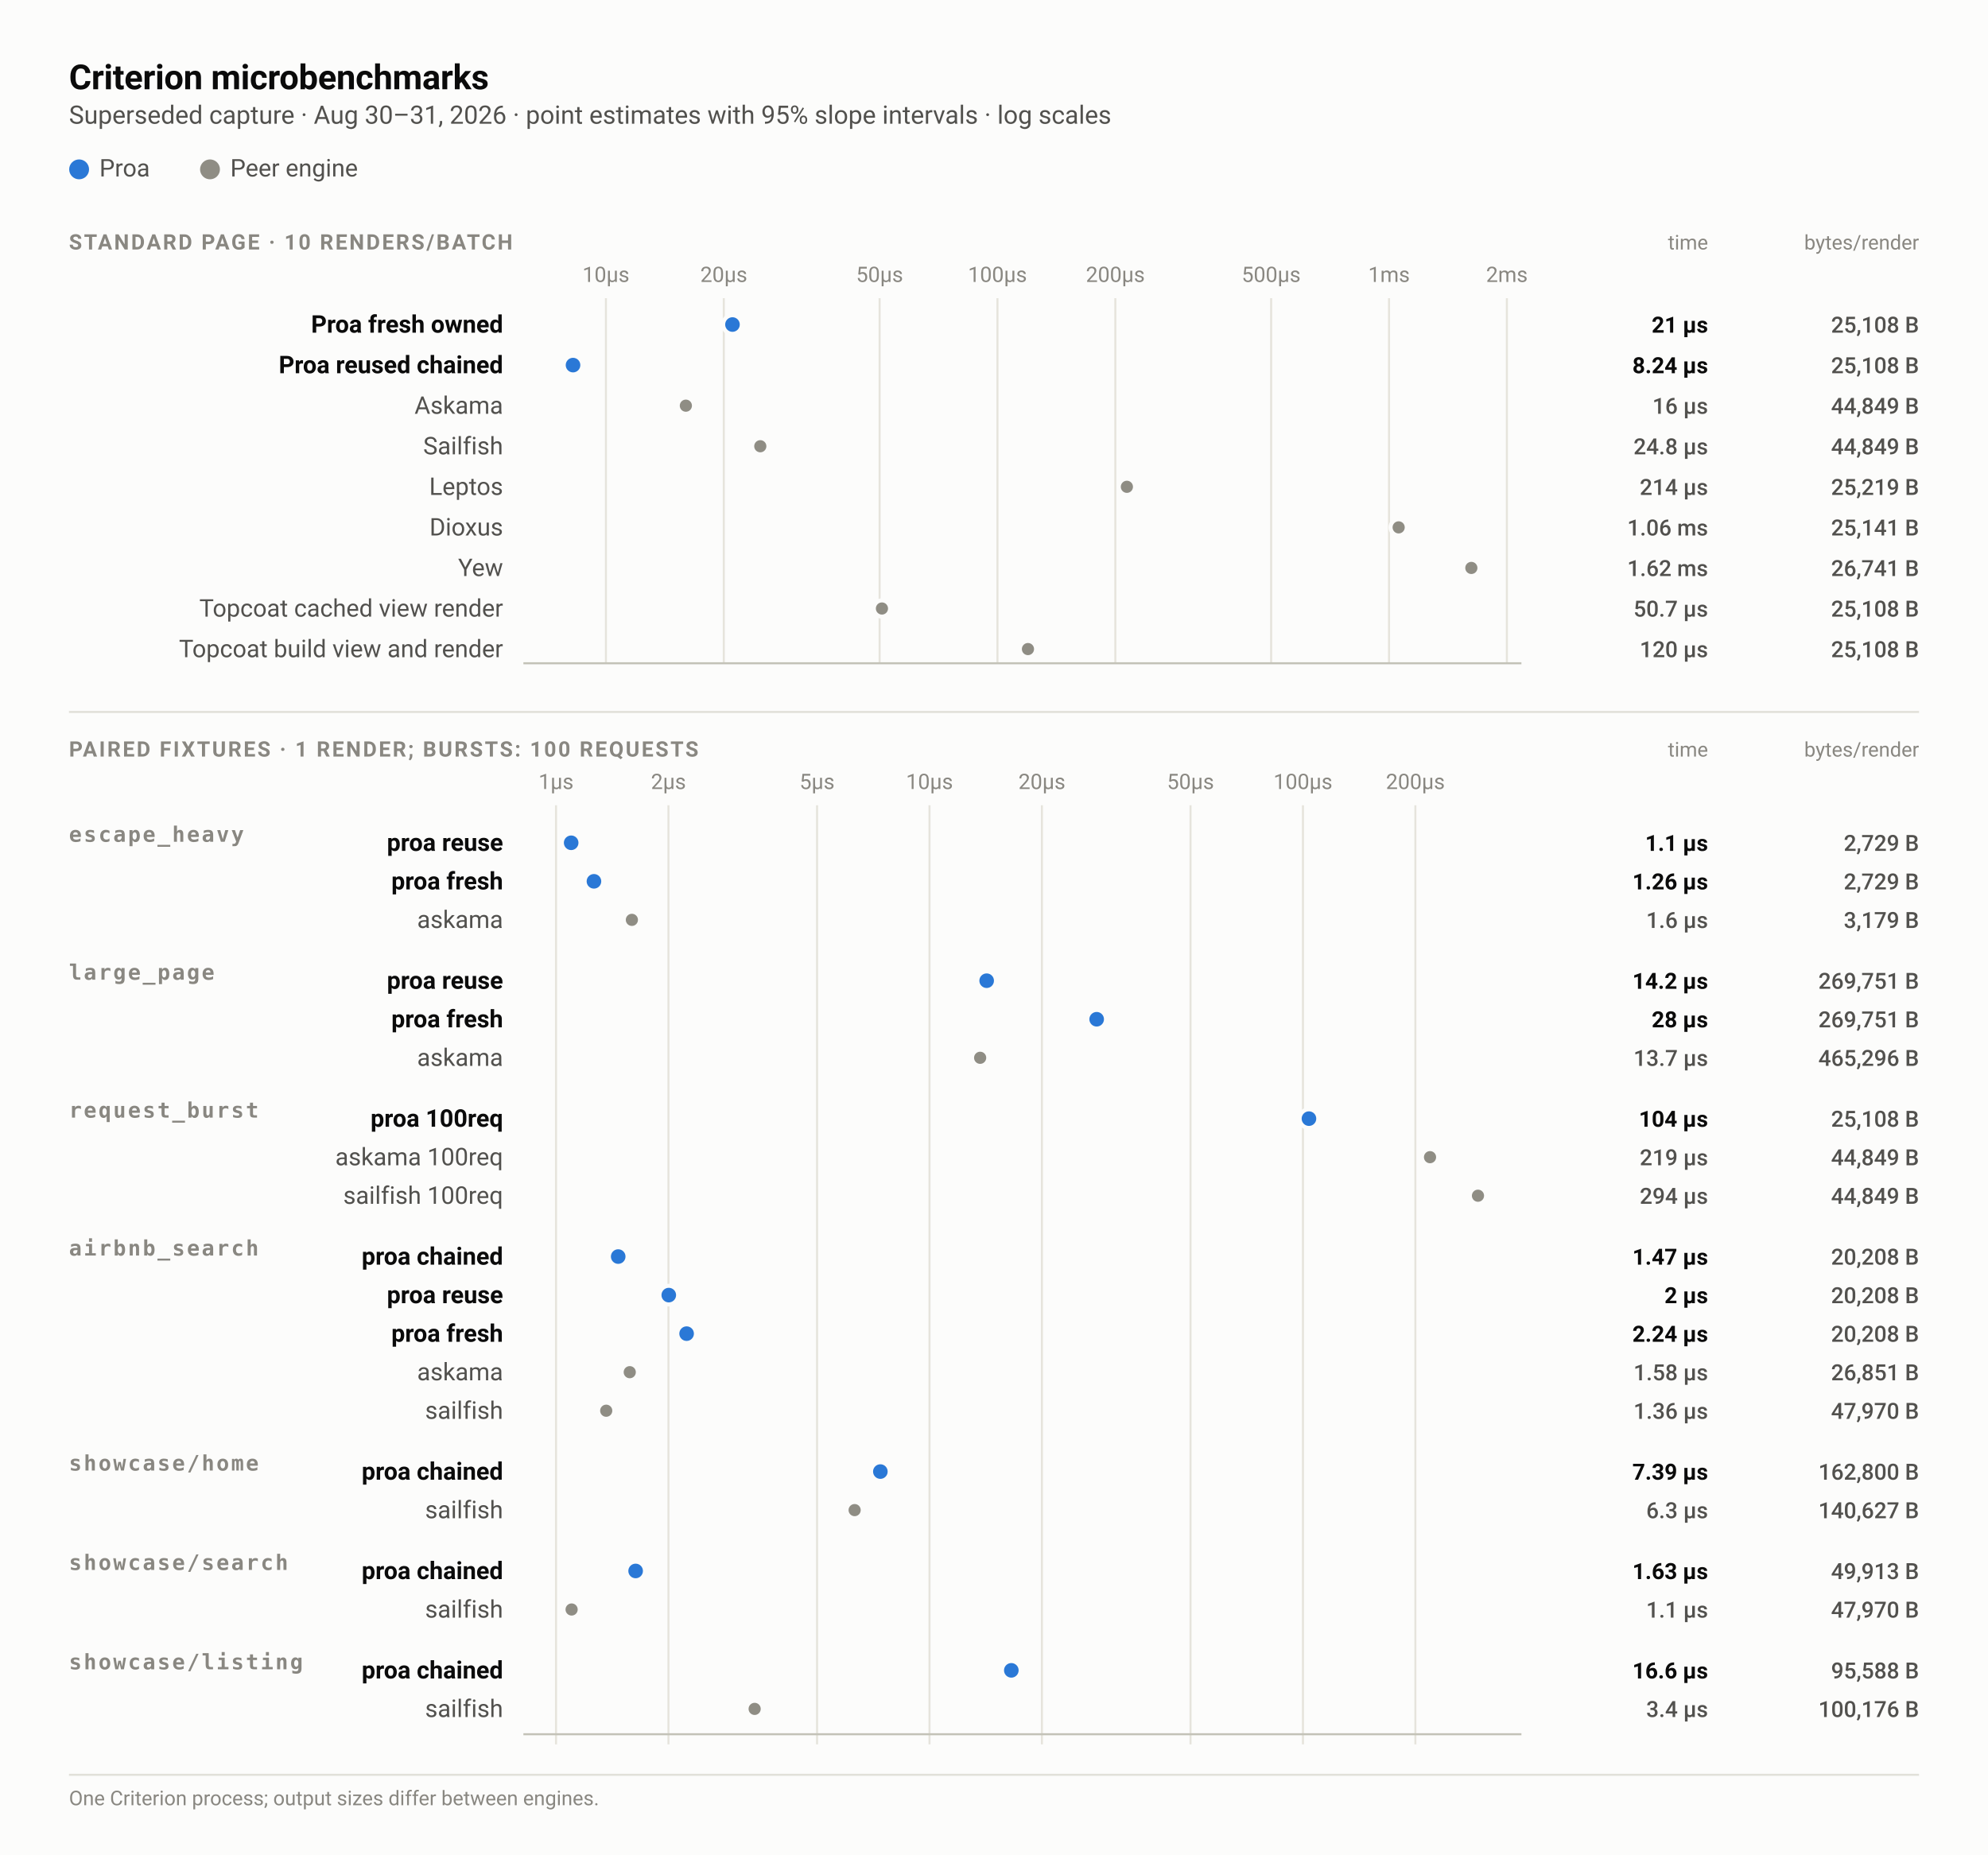
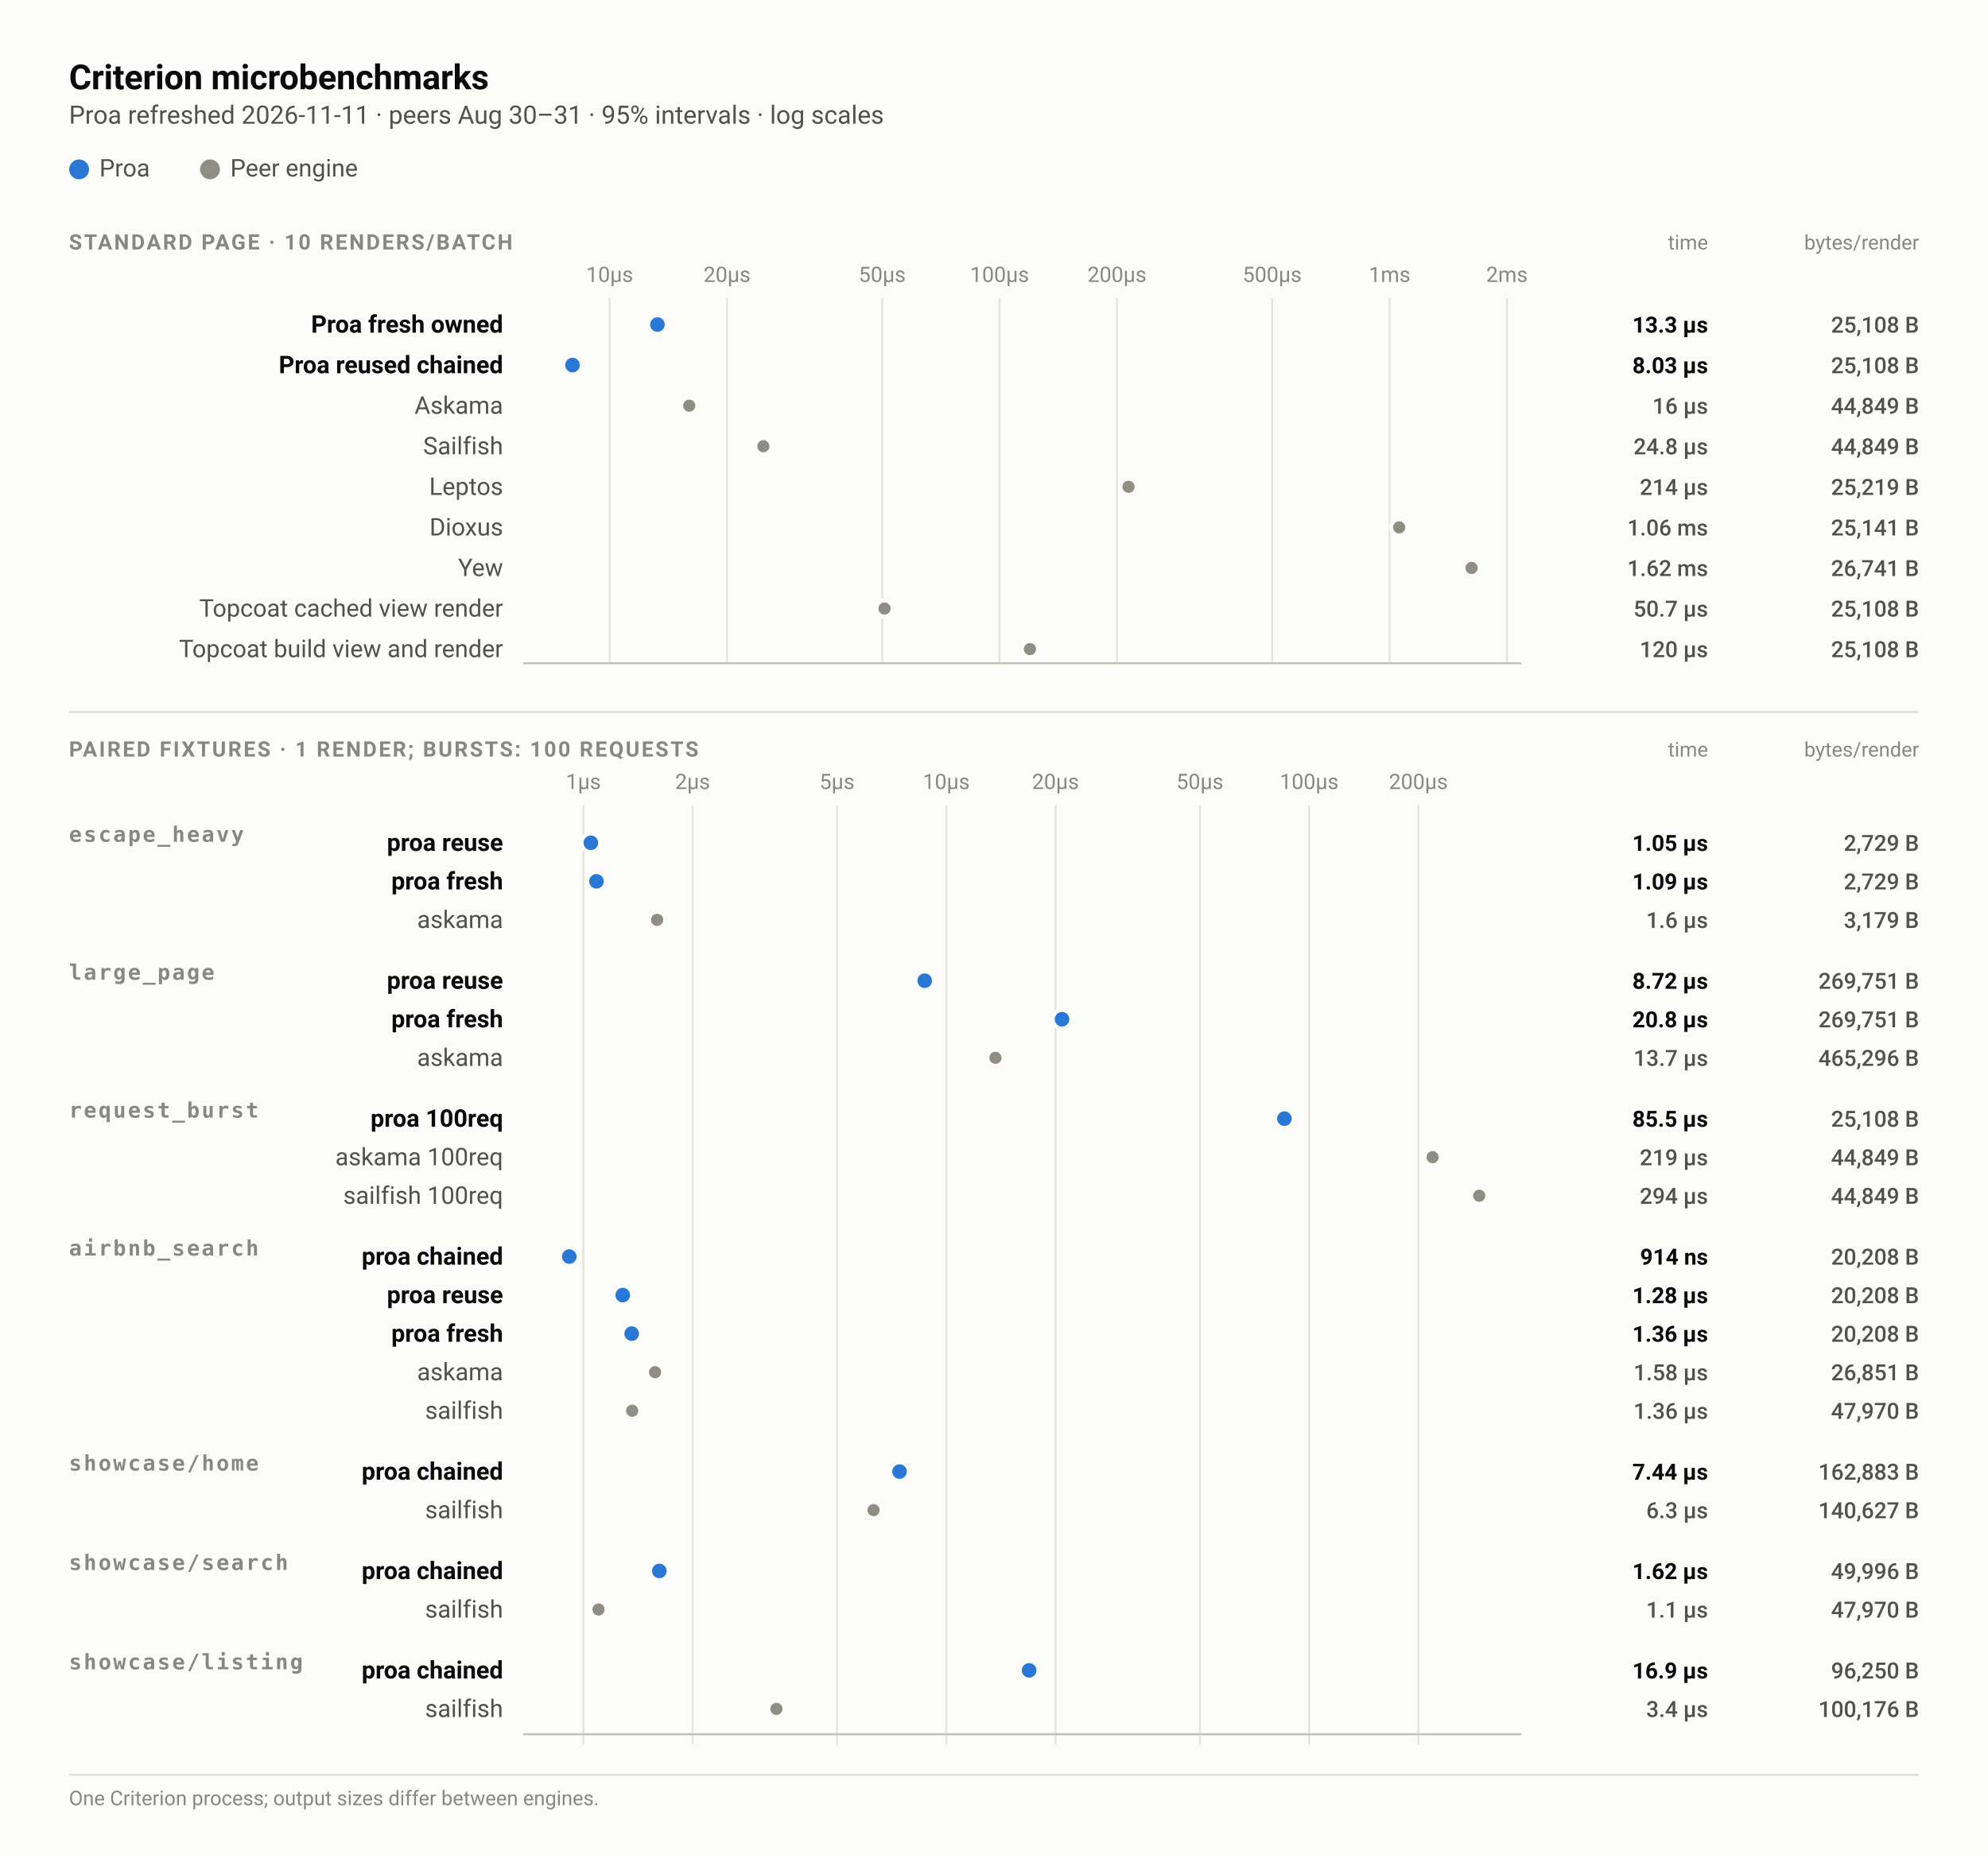
<svg xmlns="http://www.w3.org/2000/svg" width="980" height="914.5" viewBox="0 0 980 914.5" role="img" aria-labelledby="ttl dsc">
  <style>
  text { font-family: system-ui, -apple-system, "Segoe UI", Roboto, "Helvetica Neue", Arial, sans-serif; }
  .t   { font-size: 17px; font-weight: 600; fill: #0b0b0b; letter-spacing: -.005em; }
  .d   { font-size: 12.5px; font-weight: 400; fill: #52514e; }
  .eb  { font-size: 10.5px; font-weight: 600; fill: #898781; letter-spacing: .09em; }
  .cat { font-size: 12px; font-weight: 400; fill: #52514e; }
  .catb{ font-size: 12px; font-weight: 600; fill: #0b0b0b; }
  .lg  { font-size: 12px; font-weight: 400; fill: #52514e; }
  .tick{ font-size: 10.5px; font-weight: 400; fill: #898781; font-variant-numeric: tabular-nums; }
  .val { font-size: 11px; font-weight: 500; fill: #52514e; font-variant-numeric: tabular-nums;
         paint-order: stroke; stroke: #fcfcfb; stroke-width: 3.5px; stroke-linejoin: round; }
  .valb{ font-size: 11px; font-weight: 600; fill: #0b0b0b; font-variant-numeric: tabular-nums;
         paint-order: stroke; stroke: #fcfcfb; stroke-width: 3.5px; stroke-linejoin: round; }
  .valw{ font-size: 11px; font-weight: 600; fill: #fcfcfb; font-variant-numeric: tabular-nums; }
  .note{ font-size: 10px; font-weight: 400; fill: #898781; }
  .mono{ font-family: ui-monospace, SFMono-Regular, "SF Mono", Menlo, Consolas, monospace; }
  .end { text-anchor: end; }
  .mid { text-anchor: middle; }
</style>
  <rect width="980" height="914.5" fill="#fcfcfb" />
  <text x="34" y="44" class="t">Criterion microbenchmarks</text>
-   <text x="34" y="61" class="d">Superseded capture · Aug 30–31, 2026 · point estimates with 95% slope intervals · log scales</text>
+   <text x="34" y="61" class="d">Proa refreshed 2026-11-11 · peers Aug 30–31 · 95% intervals · log scales</text>
  <circle cx="39" cy="83.5" r="4" fill="#2a78d6" stroke="#2a78d6" stroke-width="1.8" />
  <text x="49" y="87" class="lg">Proa</text>
  <circle cx="103.52" cy="83.5" r="4" fill="#8f8d84" stroke="#8f8d84" stroke-width="1.8" />
  <text x="113.52" y="87" class="lg">Peer engine</text>
  <text x="34" y="123" class="eb">STANDARD PAGE · 10 RENDERS/BATCH</text>
  <text x="842" y="123" class="note end">time</text>
  <text x="946" y="123" class="note end">bytes/render</text>
-   <path d="M298.7 147L298.7 327" stroke="#e6e4dc" stroke-width="1" />
-   <text x="298.7" y="139" class="tick mid">10µs</text>
-   <path d="M356.8 147L356.8 327" stroke="#e6e4dc" stroke-width="1" />
-   <text x="356.8" y="139" class="tick mid">20µs</text>
-   <path d="M433.61 147L433.61 327" stroke="#e6e4dc" stroke-width="1" />
-   <text x="433.61" y="139" class="tick mid">50µs</text>
-   <path d="M491.71 147L491.71 327" stroke="#e6e4dc" stroke-width="1" />
-   <text x="491.71" y="139" class="tick mid">100µs</text>
-   <path d="M549.82 147L549.82 327" stroke="#e6e4dc" stroke-width="1" />
-   <text x="549.82" y="139" class="tick mid">200µs</text>
-   <path d="M626.62 147L626.62 327" stroke="#e6e4dc" stroke-width="1" />
-   <text x="626.62" y="139" class="tick mid">500µs</text>
-   <path d="M684.73 147L684.73 327" stroke="#e6e4dc" stroke-width="1" />
-   <text x="684.73" y="139" class="tick mid">1ms</text>
-   <path d="M742.83 147L742.83 327" stroke="#e6e4dc" stroke-width="1" />
-   <text x="742.83" y="139" class="tick mid">2ms</text>
+   <path d="M300.52 147L300.52 327" stroke="#e6e4dc" stroke-width="1" />
+   <text x="300.52" y="139" class="tick mid">10µs</text>
+   <path d="M358.39 147L358.39 327" stroke="#e6e4dc" stroke-width="1" />
+   <text x="358.39" y="139" class="tick mid">20µs</text>
+   <path d="M434.88 147L434.88 327" stroke="#e6e4dc" stroke-width="1" />
+   <text x="434.88" y="139" class="tick mid">50µs</text>
+   <path d="M492.75 147L492.75 327" stroke="#e6e4dc" stroke-width="1" />
+   <text x="492.75" y="139" class="tick mid">100µs</text>
+   <path d="M550.62 147L550.62 327" stroke="#e6e4dc" stroke-width="1" />
+   <text x="550.62" y="139" class="tick mid">200µs</text>
+   <path d="M627.12 147L627.12 327" stroke="#e6e4dc" stroke-width="1" />
+   <text x="627.12" y="139" class="tick mid">500µs</text>
+   <path d="M684.99 147L684.99 327" stroke="#e6e4dc" stroke-width="1" />
+   <text x="684.99" y="139" class="tick mid">1ms</text>
+   <path d="M742.86 147L742.86 327" stroke="#e6e4dc" stroke-width="1" />
+   <text x="742.86" y="139" class="tick mid">2ms</text>
  <text x="248" y="164" class="catb end">Proa fresh owned</text>
-   <path d="M360.89 160L361.26 160" stroke="#cde2fb" stroke-width="3" />
-   <circle cx="361.08" cy="160" r="4.6" fill="#2a78d6" stroke="#fcfcfb" stroke-width="2" />
-   <text x="842" y="164" class="valb end">21 µs</text>
+   <path d="M323.5 160L324.88 160" stroke="#cde2fb" stroke-width="3" />
+   <circle cx="324.08" cy="160" r="4.6" fill="#2a78d6" stroke="#fcfcfb" stroke-width="2" />
+   <text x="842" y="164" class="valb end">13.3 µs</text>
  <text x="946" y="164" class="val end">25,108 B</text>
  <text x="248" y="184" class="catb end">Proa reused chained</text>
-   <path d="M282.11 180L282.87 180" stroke="#cde2fb" stroke-width="3" />
-   <circle cx="282.48" cy="180" r="4.6" fill="#2a78d6" stroke="#fcfcfb" stroke-width="2" />
-   <text x="842" y="184" class="valb end">8.24 µs</text>
+   <path d="M282.02 180L282.43 180" stroke="#cde2fb" stroke-width="3" />
+   <circle cx="282.21" cy="180" r="4.6" fill="#2a78d6" stroke="#fcfcfb" stroke-width="2" />
+   <text x="842" y="184" class="valb end">8.03 µs</text>
  <text x="946" y="184" class="val end">25,108 B</text>
  <text x="248" y="204" class="cat end">Askama</text>
-   <path d="M337.75 200L338.47 200" stroke="#dcdad2" stroke-width="3" />
-   <circle cx="338.1" cy="200" r="4" fill="#8f8d84" stroke="#fcfcfb" stroke-width="2" />
+   <path d="M339.41 200L340.12 200" stroke="#dcdad2" stroke-width="3" />
+   <circle cx="339.76" cy="200" r="4" fill="#8f8d84" stroke="#fcfcfb" stroke-width="2" />
  <text x="842" y="204" class="val end">16 µs</text>
  <text x="946" y="204" class="val end">44,849 B</text>
  <text x="248" y="224" class="cat end">Sailfish</text>
-   <path d="M374.3 220L375.22 220" stroke="#dcdad2" stroke-width="3" />
-   <circle cx="374.79" cy="220" r="4" fill="#8f8d84" stroke="#fcfcfb" stroke-width="2" />
+   <path d="M375.81 220L376.73 220" stroke="#dcdad2" stroke-width="3" />
+   <circle cx="376.3" cy="220" r="4" fill="#8f8d84" stroke="#fcfcfb" stroke-width="2" />
  <text x="842" y="224" class="val end">24.8 µs</text>
  <text x="946" y="224" class="val end">44,849 B</text>
  <text x="248" y="244" class="cat end">Leptos</text>
-   <path d="M555.01 240L556.02 240" stroke="#dcdad2" stroke-width="3" />
-   <circle cx="555.51" cy="240" r="4" fill="#8f8d84" stroke="#fcfcfb" stroke-width="2" />
+   <path d="M555.8 240L556.8 240" stroke="#dcdad2" stroke-width="3" />
+   <circle cx="556.3" cy="240" r="4" fill="#8f8d84" stroke="#fcfcfb" stroke-width="2" />
  <text x="842" y="244" class="val end">214 µs</text>
  <text x="946" y="244" class="val end">25,219 B</text>
  <text x="248" y="264" class="cat end">Dioxus</text>
-   <path d="M689.13 260L689.82 260" stroke="#dcdad2" stroke-width="3" />
-   <circle cx="689.48" cy="260" r="4" fill="#8f8d84" stroke="#fcfcfb" stroke-width="2" />
+   <path d="M689.37 260L690.06 260" stroke="#dcdad2" stroke-width="3" />
+   <circle cx="689.73" cy="260" r="4" fill="#8f8d84" stroke="#fcfcfb" stroke-width="2" />
  <text x="842" y="264" class="val end">1.06 ms</text>
  <text x="946" y="264" class="val end">25,141 B</text>
  <text x="248" y="284" class="cat end">Yew</text>
-   <path d="M722.72 280L728.01 280" stroke="#dcdad2" stroke-width="3" />
-   <circle cx="725.31" cy="280" r="4" fill="#8f8d84" stroke="#fcfcfb" stroke-width="2" />
+   <path d="M722.83 280L728.1 280" stroke="#dcdad2" stroke-width="3" />
+   <circle cx="725.41" cy="280" r="4" fill="#8f8d84" stroke="#fcfcfb" stroke-width="2" />
  <text x="842" y="284" class="val end">1.62 ms</text>
  <text x="946" y="284" class="val end">26,741 B</text>
  <text x="248" y="304" class="cat end">Topcoat cached view render</text>
-   <path d="M434.29 300L435.28 300" stroke="#dcdad2" stroke-width="3" />
-   <circle cx="434.76" cy="300" r="4" fill="#8f8d84" stroke="#fcfcfb" stroke-width="2" />
+   <path d="M435.56 300L436.54 300" stroke="#dcdad2" stroke-width="3" />
+   <circle cx="436.03" cy="300" r="4" fill="#8f8d84" stroke="#fcfcfb" stroke-width="2" />
  <text x="842" y="304" class="val end">50.7 µs</text>
  <text x="946" y="304" class="val end">25,108 B</text>
  <text x="248" y="324" class="cat end">Topcoat build view and render</text>
-   <path d="M506.41 320L507.07 320" stroke="#dcdad2" stroke-width="3" />
-   <circle cx="506.74" cy="320" r="4" fill="#8f8d84" stroke="#fcfcfb" stroke-width="2" />
+   <path d="M507.39 320L508.04 320" stroke="#dcdad2" stroke-width="3" />
+   <circle cx="507.72" cy="320" r="4" fill="#8f8d84" stroke="#fcfcfb" stroke-width="2" />
  <text x="842" y="324" class="val end">120 µs</text>
  <text x="946" y="324" class="val end">25,108 B</text>
  <path d="M258 327L750 327" stroke="#c3c2b7" stroke-width="1" />
  <path d="M34 351L946 351" stroke="#e1e0d9" stroke-width="1" />
  <text x="34" y="373" class="eb">PAIRED FIXTURES · 1 RENDER; BURSTS: 100 REQUESTS</text>
  <text x="842" y="373" class="note end">time</text>
  <text x="946" y="373" class="note end">bytes/render</text>
-   <path d="M274.1 397L274.1 860" stroke="#e6e4dc" stroke-width="1" />
-   <text x="274.1" y="389" class="tick mid">1µs</text>
-   <path d="M329.52 397L329.52 860" stroke="#e6e4dc" stroke-width="1" />
-   <text x="329.52" y="389" class="tick mid">2µs</text>
-   <path d="M402.78 397L402.78 860" stroke="#e6e4dc" stroke-width="1" />
-   <text x="402.78" y="389" class="tick mid">5µs</text>
-   <path d="M458.2 397L458.2 860" stroke="#e6e4dc" stroke-width="1" />
-   <text x="458.2" y="389" class="tick mid">10µs</text>
-   <path d="M513.62 397L513.62 860" stroke="#e6e4dc" stroke-width="1" />
-   <text x="513.62" y="389" class="tick mid">20µs</text>
-   <path d="M586.88 397L586.88 860" stroke="#e6e4dc" stroke-width="1" />
-   <text x="586.88" y="389" class="tick mid">50µs</text>
-   <path d="M642.3 397L642.3 860" stroke="#e6e4dc" stroke-width="1" />
-   <text x="642.3" y="389" class="tick mid">100µs</text>
-   <path d="M697.72 397L697.72 860" stroke="#e6e4dc" stroke-width="1" />
-   <text x="697.72" y="389" class="tick mid">200µs</text>
+   <path d="M287.58 397L287.58 860" stroke="#e6e4dc" stroke-width="1" />
+   <text x="287.58" y="389" class="tick mid">1µs</text>
+   <path d="M341.43 397L341.43 860" stroke="#e6e4dc" stroke-width="1" />
+   <text x="341.43" y="389" class="tick mid">2µs</text>
+   <path d="M412.62 397L412.62 860" stroke="#e6e4dc" stroke-width="1" />
+   <text x="412.62" y="389" class="tick mid">5µs</text>
+   <path d="M466.47 397L466.47 860" stroke="#e6e4dc" stroke-width="1" />
+   <text x="466.47" y="389" class="tick mid">10µs</text>
+   <path d="M520.31 397L520.31 860" stroke="#e6e4dc" stroke-width="1" />
+   <text x="520.31" y="389" class="tick mid">20µs</text>
+   <path d="M591.5 397L591.5 860" stroke="#e6e4dc" stroke-width="1" />
+   <text x="591.5" y="389" class="tick mid">50µs</text>
+   <path d="M645.35 397L645.35 860" stroke="#e6e4dc" stroke-width="1" />
+   <text x="645.35" y="389" class="tick mid">100µs</text>
+   <path d="M699.2 397L699.2 860" stroke="#e6e4dc" stroke-width="1" />
+   <text x="699.2" y="389" class="tick mid">200µs</text>
  <text x="34" y="415" class="eb mono">escape_heavy</text>
  <text x="248" y="419.5" class="catb end">proa reuse</text>
-   <path d="M281 415.5L282.15 415.5" stroke="#cde2fb" stroke-width="3" />
-   <circle cx="281.56" cy="415.5" r="4.6" fill="#2a78d6" stroke="#fcfcfb" stroke-width="2" />
-   <text x="842" y="419.5" class="valb end">1.1 µs</text>
+   <path d="M290.88 415.5L291.66 415.5" stroke="#cde2fb" stroke-width="3" />
+   <circle cx="291.27" cy="415.5" r="4.6" fill="#2a78d6" stroke="#fcfcfb" stroke-width="2" />
+   <text x="842" y="419.5" class="valb end">1.05 µs</text>
  <text x="946" y="419.5" class="val end">2,729 B</text>
  <text x="248" y="438.5" class="catb end">proa fresh</text>
-   <path d="M292.33 434.5L293.24 434.5" stroke="#cde2fb" stroke-width="3" />
-   <circle cx="292.79" cy="434.5" r="4.6" fill="#2a78d6" stroke="#fcfcfb" stroke-width="2" />
-   <text x="842" y="438.5" class="valb end">1.26 µs</text>
+   <path d="M293.67 434.5L294.38 434.5" stroke="#cde2fb" stroke-width="3" />
+   <circle cx="294.02" cy="434.5" r="4.6" fill="#2a78d6" stroke="#fcfcfb" stroke-width="2" />
+   <text x="842" y="438.5" class="valb end">1.09 µs</text>
  <text x="946" y="438.5" class="val end">2,729 B</text>
  <text x="248" y="457.5" class="cat end">askama</text>
-   <path d="M309.82 453.5L313.92 453.5" stroke="#dcdad2" stroke-width="3" />
-   <circle cx="311.49" cy="453.5" r="4" fill="#8f8d84" stroke="#fcfcfb" stroke-width="2" />
+   <path d="M322.29 453.5L326.27 453.5" stroke="#dcdad2" stroke-width="3" />
+   <circle cx="323.92" cy="453.5" r="4" fill="#8f8d84" stroke="#fcfcfb" stroke-width="2" />
  <text x="842" y="457.5" class="val end">1.6 µs</text>
  <text x="946" y="457.5" class="val end">3,179 B</text>
  <text x="34" y="483" class="eb mono">large_page</text>
  <text x="248" y="487.5" class="catb end">proa reuse</text>
-   <path d="M486.05 483.5L486.71 483.5" stroke="#cde2fb" stroke-width="3" />
-   <circle cx="486.38" cy="483.5" r="4.6" fill="#2a78d6" stroke="#fcfcfb" stroke-width="2" />
-   <text x="842" y="487.5" class="valb end">14.2 µs</text>
+   <path d="M455.39 483.5L456.42 483.5" stroke="#cde2fb" stroke-width="3" />
+   <circle cx="455.84" cy="483.5" r="4.6" fill="#2a78d6" stroke="#fcfcfb" stroke-width="2" />
+   <text x="842" y="487.5" class="valb end">8.72 µs</text>
  <text x="946" y="487.5" class="val end">269,751 B</text>
  <text x="248" y="506.5" class="catb end">proa fresh</text>
-   <path d="M540.32 502.5L540.95 502.5" stroke="#cde2fb" stroke-width="3" />
-   <circle cx="540.61" cy="502.5" r="4.6" fill="#2a78d6" stroke="#fcfcfb" stroke-width="2" />
-   <text x="842" y="506.5" class="valb end">28 µs</text>
+   <path d="M522.23 502.5L525.85 502.5" stroke="#cde2fb" stroke-width="3" />
+   <circle cx="523.54" cy="502.5" r="4.6" fill="#2a78d6" stroke="#fcfcfb" stroke-width="2" />
+   <text x="842" y="506.5" class="valb end">20.8 µs</text>
  <text x="946" y="506.5" class="val end">269,751 B</text>
  <text x="248" y="525.5" class="cat end">askama</text>
-   <path d="M482.31 521.5L483.84 521.5" stroke="#dcdad2" stroke-width="3" />
-   <circle cx="483.17" cy="521.5" r="4" fill="#8f8d84" stroke="#fcfcfb" stroke-width="2" />
+   <path d="M489.9 521.5L491.38 521.5" stroke="#dcdad2" stroke-width="3" />
+   <circle cx="490.73" cy="521.5" r="4" fill="#8f8d84" stroke="#fcfcfb" stroke-width="2" />
  <text x="842" y="525.5" class="val end">13.7 µs</text>
  <text x="946" y="525.5" class="val end">465,296 B</text>
  <text x="34" y="551" class="eb mono">request_burst</text>
  <text x="248" y="555.5" class="catb end">proa 100req</text>
-   <path d="M644.95 551.5L645.57 551.5" stroke="#cde2fb" stroke-width="3" />
-   <circle cx="645.26" cy="551.5" r="4.6" fill="#2a78d6" stroke="#fcfcfb" stroke-width="2" />
-   <text x="842" y="555.5" class="valb end">104 µs</text>
+   <path d="M632.74 551.5L633.61 551.5" stroke="#cde2fb" stroke-width="3" />
+   <circle cx="633.16" cy="551.5" r="4.6" fill="#2a78d6" stroke="#fcfcfb" stroke-width="2" />
+   <text x="842" y="555.5" class="valb end">85.5 µs</text>
  <text x="946" y="555.5" class="val end">25,108 B</text>
  <text x="248" y="574.5" class="cat end">askama 100req</text>
-   <path d="M704.08 570.5L705.82 570.5" stroke="#dcdad2" stroke-width="3" />
-   <circle cx="704.94" cy="570.5" r="4" fill="#8f8d84" stroke="#fcfcfb" stroke-width="2" />
+   <path d="M705.38 570.5L707.07 570.5" stroke="#dcdad2" stroke-width="3" />
+   <circle cx="706.22" cy="570.5" r="4" fill="#8f8d84" stroke="#fcfcfb" stroke-width="2" />
  <text x="842" y="574.5" class="val end">219 µs</text>
  <text x="946" y="574.5" class="val end">44,849 B</text>
  <text x="248" y="593.5" class="cat end">sailfish 100req</text>
-   <path d="M728.08 589.5L729.02 589.5" stroke="#dcdad2" stroke-width="3" />
-   <circle cx="728.58" cy="589.5" r="4" fill="#8f8d84" stroke="#fcfcfb" stroke-width="2" />
+   <path d="M728.7 589.5L729.62 589.5" stroke="#dcdad2" stroke-width="3" />
+   <circle cx="729.19" cy="589.5" r="4" fill="#8f8d84" stroke="#fcfcfb" stroke-width="2" />
  <text x="842" y="593.5" class="val end">294 µs</text>
  <text x="946" y="593.5" class="val end">44,849 B</text>
  <text x="34" y="619" class="eb mono">airbnb_search</text>
  <text x="248" y="623.5" class="catb end">proa chained</text>
-   <path d="M300.85 619.5L309.55 619.5" stroke="#cde2fb" stroke-width="3" />
-   <circle cx="304.75" cy="619.5" r="4.6" fill="#2a78d6" stroke="#fcfcfb" stroke-width="2" />
-   <text x="842" y="623.5" class="valb end">1.47 µs</text>
+   <path d="M280.35 619.5L280.92 619.5" stroke="#cde2fb" stroke-width="3" />
+   <circle cx="280.63" cy="619.5" r="4.6" fill="#2a78d6" stroke="#fcfcfb" stroke-width="2" />
+   <text x="842" y="623.5" class="valb end">914 ns</text>
  <text x="946" y="623.5" class="val end">20,208 B</text>
  <text x="248" y="642.5" class="catb end">proa reuse</text>
-   <path d="M328.63 638.5L330.9 638.5" stroke="#cde2fb" stroke-width="3" />
-   <circle cx="329.68" cy="638.5" r="4.6" fill="#2a78d6" stroke="#fcfcfb" stroke-width="2" />
-   <text x="842" y="642.5" class="valb end">2 µs</text>
+   <path d="M306.57 638.5L307.42 638.5" stroke="#cde2fb" stroke-width="3" />
+   <circle cx="306.98" cy="638.5" r="4.6" fill="#2a78d6" stroke="#fcfcfb" stroke-width="2" />
+   <text x="842" y="642.5" class="valb end">1.28 µs</text>
  <text x="946" y="642.5" class="val end">20,208 B</text>
  <text x="248" y="661.5" class="catb end">proa fresh</text>
-   <path d="M336.68 657.5L340.37 657.5" stroke="#cde2fb" stroke-width="3" />
-   <circle cx="338.47" cy="657.5" r="4.6" fill="#2a78d6" stroke="#fcfcfb" stroke-width="2" />
-   <text x="842" y="661.5" class="valb end">2.24 µs</text>
+   <path d="M310.92 657.5L311.91 657.5" stroke="#cde2fb" stroke-width="3" />
+   <circle cx="311.39" cy="657.5" r="4.6" fill="#2a78d6" stroke="#fcfcfb" stroke-width="2" />
+   <text x="842" y="661.5" class="valb end">1.36 µs</text>
  <text x="946" y="661.5" class="val end">20,208 B</text>
  <text x="248" y="680.5" class="cat end">askama</text>
-   <path d="M309.35 676.5L311.68 676.5" stroke="#dcdad2" stroke-width="3" />
-   <circle cx="310.44" cy="676.5" r="4" fill="#8f8d84" stroke="#fcfcfb" stroke-width="2" />
+   <path d="M321.84 676.5L324.11 676.5" stroke="#dcdad2" stroke-width="3" />
+   <circle cx="322.9" cy="676.5" r="4" fill="#8f8d84" stroke="#fcfcfb" stroke-width="2" />
  <text x="842" y="680.5" class="val end">1.58 µs</text>
  <text x="946" y="680.5" class="val end">26,851 B</text>
  <text x="248" y="699.5" class="cat end">sailfish</text>
-   <path d="M296.96 695.5L300.61 695.5" stroke="#dcdad2" stroke-width="3" />
-   <circle cx="298.84" cy="695.5" r="4" fill="#8f8d84" stroke="#fcfcfb" stroke-width="2" />
+   <path d="M309.8 695.5L313.34 695.5" stroke="#dcdad2" stroke-width="3" />
+   <circle cx="311.62" cy="695.5" r="4" fill="#8f8d84" stroke="#fcfcfb" stroke-width="2" />
  <text x="842" y="699.5" class="val end">1.36 µs</text>
  <text x="946" y="699.5" class="val end">47,970 B</text>
  <text x="34" y="725" class="eb mono">showcase/home</text>
  <text x="248" y="729.5" class="catb end">proa chained</text>
-   <path d="M433.85 725.5L434.13 725.5" stroke="#cde2fb" stroke-width="3" />
-   <circle cx="433.98" cy="725.5" r="4.6" fill="#2a78d6" stroke="#fcfcfb" stroke-width="2" />
-   <text x="842" y="729.5" class="valb end">7.39 µs</text>
-   <text x="946" y="729.5" class="val end">162,800 B</text>
+   <path d="M443.16 725.5L443.77 725.5" stroke="#cde2fb" stroke-width="3" />
+   <circle cx="443.44" cy="725.5" r="4.6" fill="#2a78d6" stroke="#fcfcfb" stroke-width="2" />
+   <text x="842" y="729.5" class="valb end">7.44 µs</text>
+   <text x="946" y="729.5" class="val end">162,883 B</text>
  <text x="248" y="748.5" class="cat end">sailfish</text>
-   <path d="M421.06 744.5L421.56 744.5" stroke="#dcdad2" stroke-width="3" />
-   <circle cx="421.3" cy="744.5" r="4" fill="#8f8d84" stroke="#fcfcfb" stroke-width="2" />
+   <path d="M430.38 744.5L430.86 744.5" stroke="#dcdad2" stroke-width="3" />
+   <circle cx="430.62" cy="744.5" r="4" fill="#8f8d84" stroke="#fcfcfb" stroke-width="2" />
  <text x="842" y="748.5" class="val end">6.3 µs</text>
  <text x="946" y="748.5" class="val end">140,627 B</text>
  <text x="34" y="774" class="eb mono">showcase/search</text>
  <text x="248" y="778.5" class="catb end">proa chained</text>
-   <path d="M313.12 774.5L313.56 774.5" stroke="#cde2fb" stroke-width="3" />
-   <circle cx="313.34" cy="774.5" r="4.6" fill="#2a78d6" stroke="#fcfcfb" stroke-width="2" />
-   <text x="842" y="778.5" class="valb end">1.63 µs</text>
-   <text x="946" y="778.5" class="val end">49,913 B</text>
+   <path d="M324.72 774.5L325.35 774.5" stroke="#cde2fb" stroke-width="3" />
+   <circle cx="325.03" cy="774.5" r="4.6" fill="#2a78d6" stroke="#fcfcfb" stroke-width="2" />
+   <text x="842" y="778.5" class="valb end">1.62 µs</text>
+   <text x="946" y="778.5" class="val end">49,996 B</text>
  <text x="248" y="797.5" class="cat end">sailfish</text>
-   <path d="M281.51 793.5L282.05 793.5" stroke="#dcdad2" stroke-width="3" />
-   <circle cx="281.78" cy="793.5" r="4" fill="#8f8d84" stroke="#fcfcfb" stroke-width="2" />
+   <path d="M294.79 793.5L295.31 793.5" stroke="#dcdad2" stroke-width="3" />
+   <circle cx="295.05" cy="793.5" r="4" fill="#8f8d84" stroke="#fcfcfb" stroke-width="2" />
  <text x="842" y="797.5" class="val end">1.1 µs</text>
  <text x="946" y="797.5" class="val end">47,970 B</text>
  <text x="34" y="823" class="eb mono">showcase/listing</text>
  <text x="248" y="827.5" class="catb end">proa chained</text>
-   <path d="M498.26 823.5L498.84 823.5" stroke="#cde2fb" stroke-width="3" />
-   <circle cx="498.54" cy="823.5" r="4.6" fill="#2a78d6" stroke="#fcfcfb" stroke-width="2" />
-   <text x="842" y="827.5" class="valb end">16.6 µs</text>
-   <text x="946" y="827.5" class="val end">95,588 B</text>
+   <path d="M506.91 823.5L507.72 823.5" stroke="#cde2fb" stroke-width="3" />
+   <circle cx="507.31" cy="823.5" r="4.6" fill="#2a78d6" stroke="#fcfcfb" stroke-width="2" />
+   <text x="842" y="827.5" class="valb end">16.9 µs</text>
+   <text x="946" y="827.5" class="val end">96,250 B</text>
  <text x="248" y="846.5" class="cat end">sailfish</text>
-   <path d="M371.82 842.5L372.22 842.5" stroke="#dcdad2" stroke-width="3" />
-   <circle cx="372.01" cy="842.5" r="4" fill="#8f8d84" stroke="#fcfcfb" stroke-width="2" />
+   <path d="M382.54 842.5L382.93 842.5" stroke="#dcdad2" stroke-width="3" />
+   <circle cx="382.73" cy="842.5" r="4" fill="#8f8d84" stroke="#fcfcfb" stroke-width="2" />
  <text x="842" y="846.5" class="val end">3.4 µs</text>
  <text x="946" y="846.5" class="val end">100,176 B</text>
  <path d="M258 855L750 855" stroke="#c3c2b7" stroke-width="1" />
  <path d="M34 875L946 875" stroke="#e1e0d9" stroke-width="1" />
  <text x="34" y="890" class="note">One Criterion process; output sizes differ between engines.</text>
</svg>
